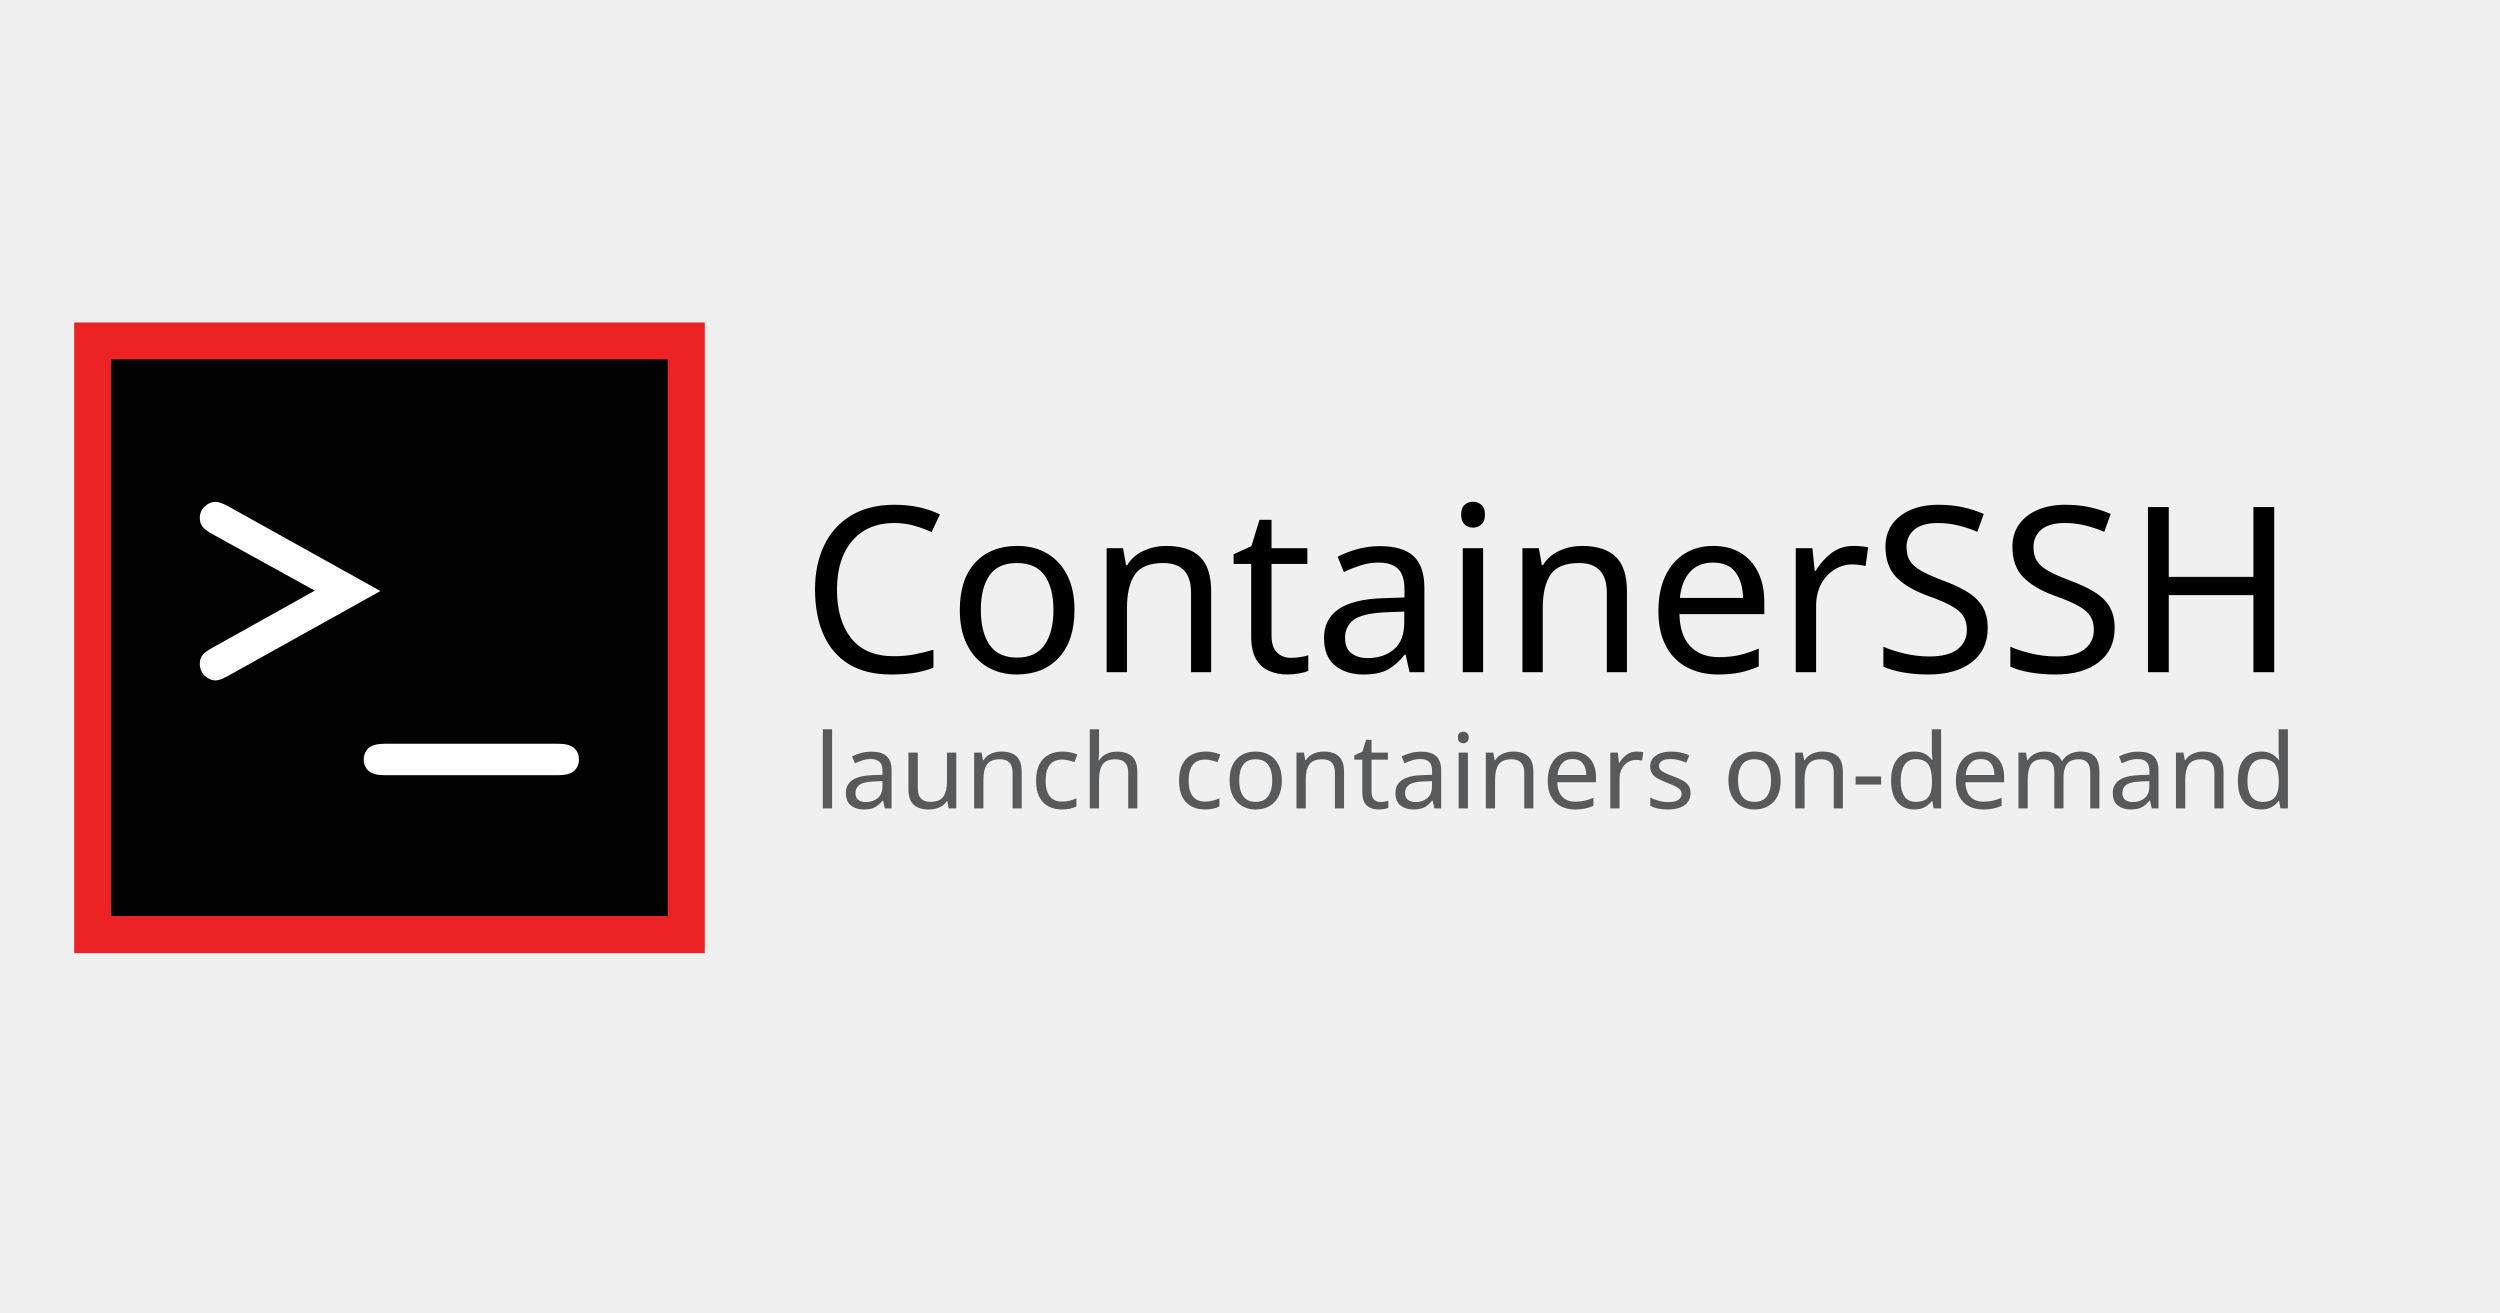
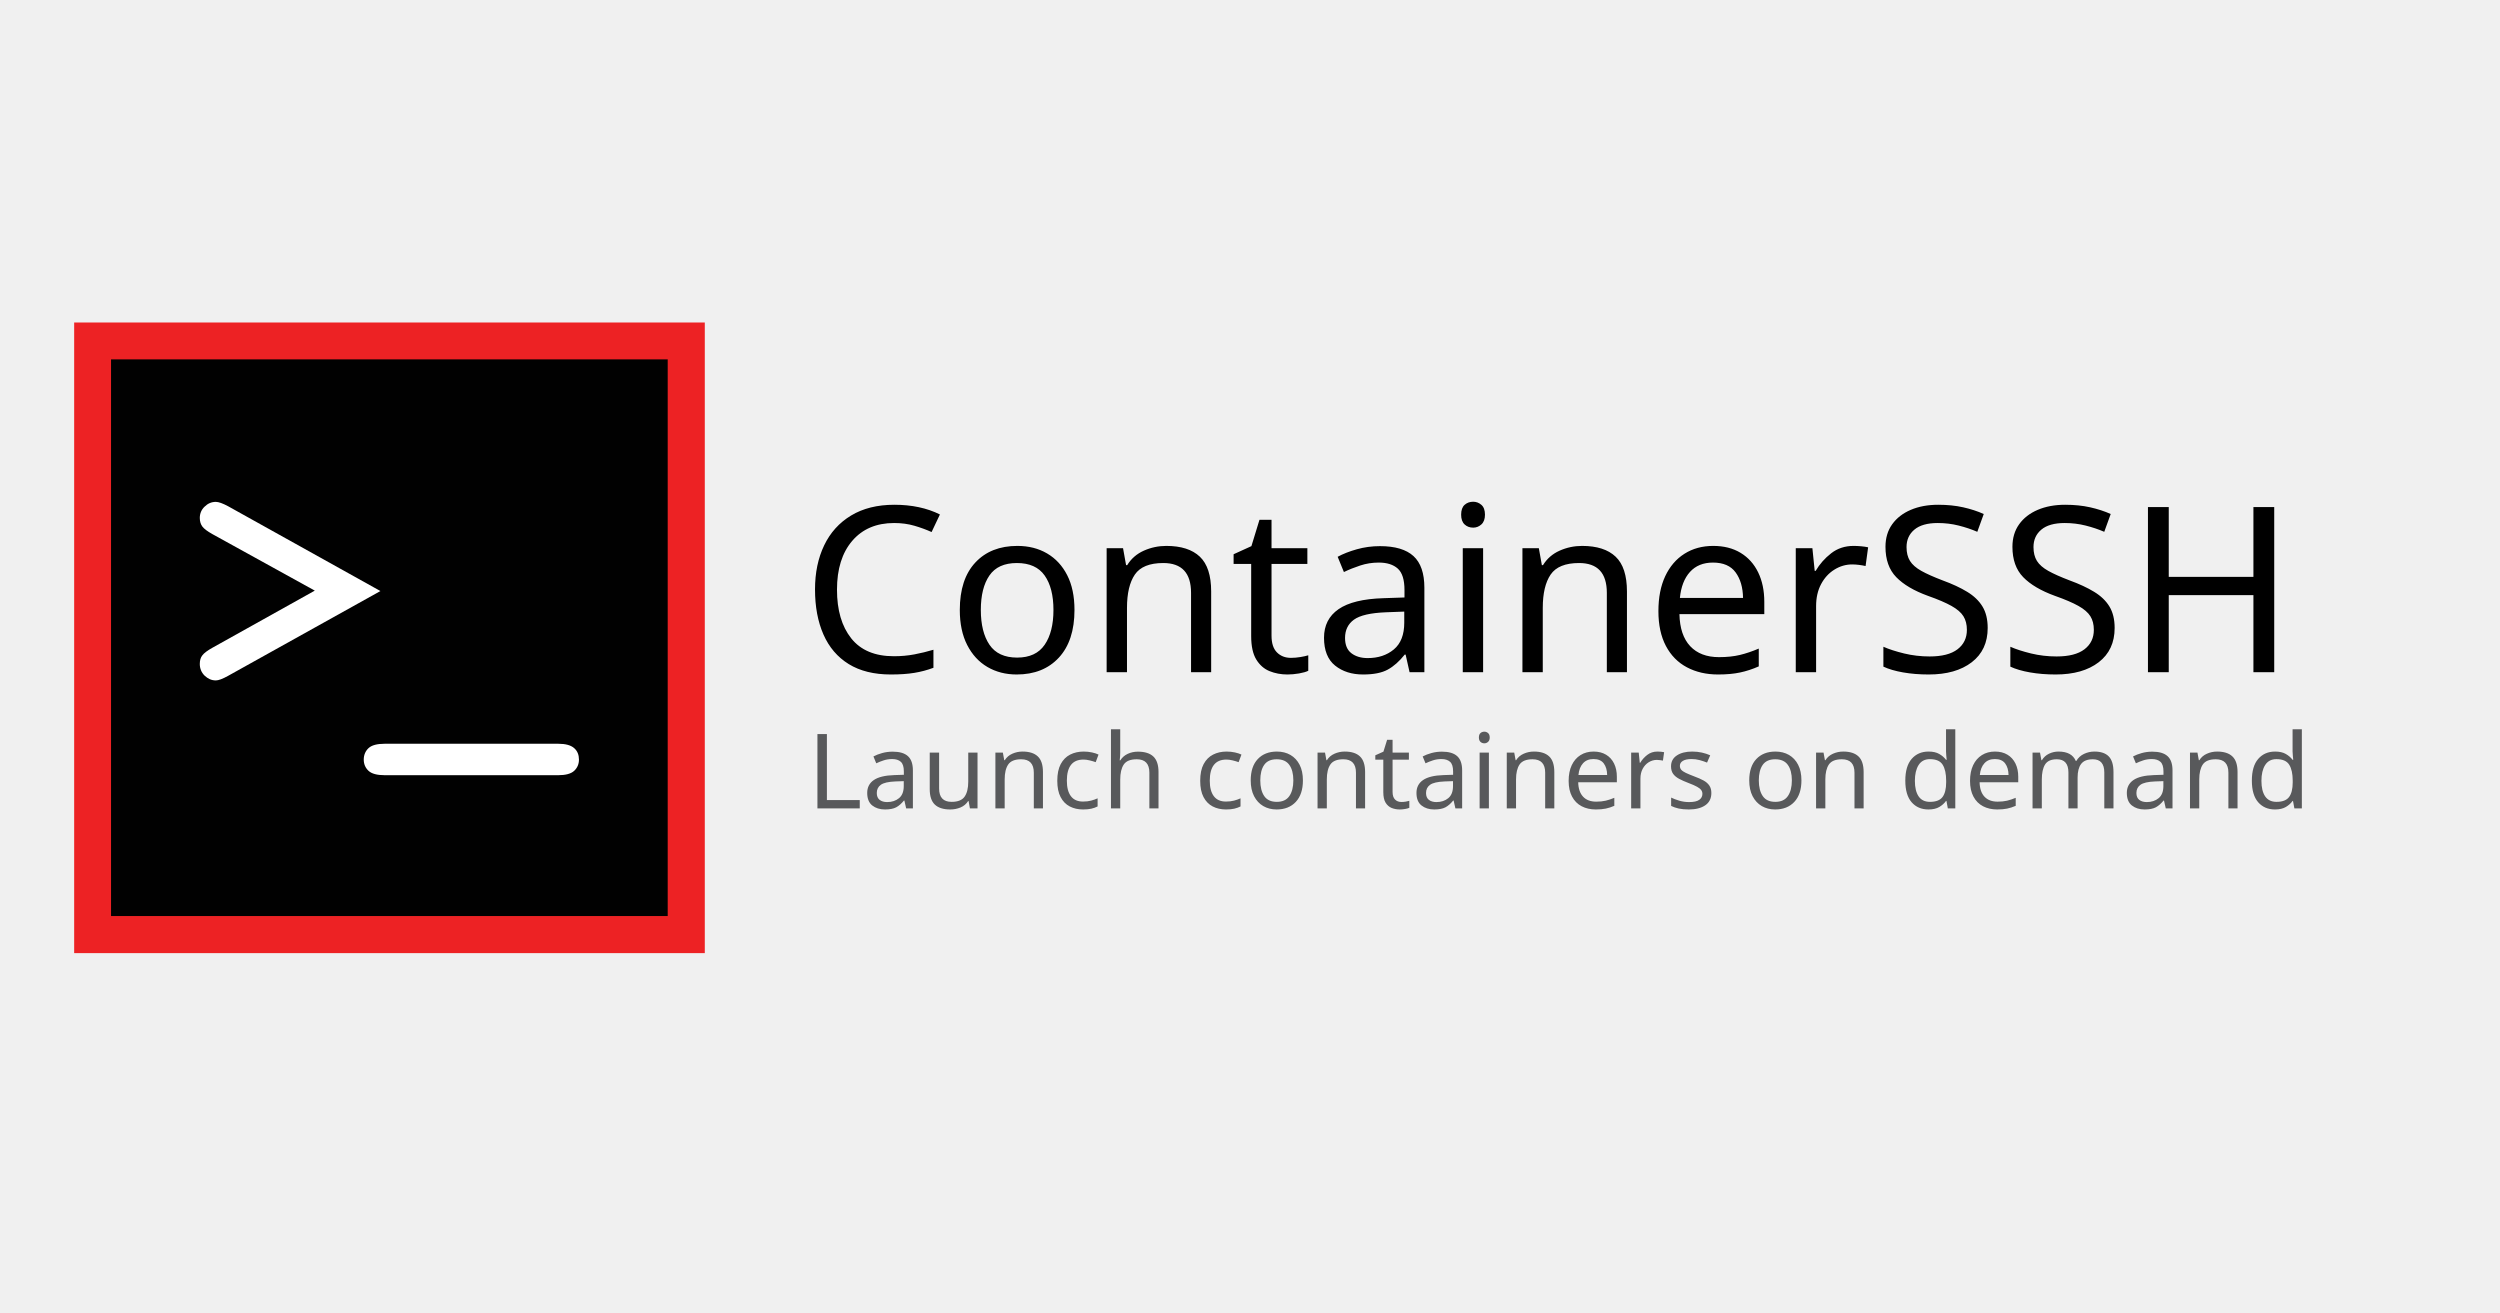
<svg xmlns="http://www.w3.org/2000/svg" version="1.1" id="Layer_1" x="0px" y="0px" viewBox="0 0 1200 630" style="enable-background:new 0 0 1200 630;" xml:space="preserve">
  <style type="text/css">
	.st0{fill:#010101;}
	.st1{fill:#ED2224;}
	.st2{enable-background:new    ;}
	.st3{fill:#FFFFFF;}
	.st4{font-family:'Verdana';}
	.st5{font-size:111px;}
	.st6{fill:#58595B;}
- 	.st7{font-family:'Verdana-Italic';}
- 	.st8{font-size:50px;}
+ 	.st7{font-size:50px;}
</style>
  <g>
    <rect x="44.4" y="163.6" class="st0" width="285" height="285" />
-     <path class="st1" d="M320.5,172.5v267.2H53.3V172.5H320.5 M338.3,154.8H35.6v302.7h302.7V154.8z" />
+     <path class="st1" d="M320.5,172.5v267.2H53.3V172.5H320.5 M338.3,154.8H35.6v302.7h302.7L338.3,154.8L338.3,154.8z" />
    <g class="st2">
      <path class="st3" d="M151.1,283.5L102,256.4c-2.5-1.4-4.1-2.6-4.9-3.7c-0.8-1.1-1.2-2.5-1.2-4.1c0-2.1,0.8-4,2.3-5.4    c1.5-1.5,3.3-2.3,5.4-2.3c1.3,0,3.3,0.7,5.9,2.1l73.1,40.7l-73.1,40.7c-2.7,1.5-4.6,2.2-5.9,2.2c-2.1,0-3.8-0.8-5.4-2.3    c-1.5-1.5-2.3-3.4-2.3-5.6c0-1.7,0.4-3.1,1.2-4.1c0.8-1.1,2.4-2.3,4.9-3.7L151.1,283.5z" />
-       <path class="st3" d="M267.9,372.1h-83.2c-3.7,0-6.3-0.7-7.8-2.1s-2.3-3.2-2.3-5.4s0.8-4.1,2.3-5.5c1.5-1.4,4.1-2.1,7.8-2.1h83.2    c3.6,0,6.1,0.7,7.7,2.1c1.6,1.4,2.3,3.3,2.3,5.5s-0.8,4-2.3,5.4C274.1,371.4,271.5,372.1,267.9,372.1z" />
+       <path class="st3" d="M267.9,372.1h-83.2c-3.7,0-6.3-0.7-7.8-2.1s-2.3-3.2-2.3-5.4s0.8-4.1,2.3-5.5s4.1-2.1,7.8-2.1h83.2    c3.6,0,6.1,0.7,7.7,2.1s2.3,3.3,2.3,5.5s-0.8,4-2.3,5.4S271.5,372.1,267.9,372.1z" />
    </g>
  </g>
  <g>
    <text transform="matrix(1 0 0 1 384.4419 322.6456)" class="st4 st5">ContainerSSH</text>
-     <text transform="matrix(1.0109 0 0 1 390.6575 388.0447)" class="st6 st7 st8">launch containers on-demand</text>
+     <text transform="matrix(1.0103 0 0 1 387.4722 388.0449)" class="st6 st4 st7">Launch containers on demand</text>
  </g>
</svg>
